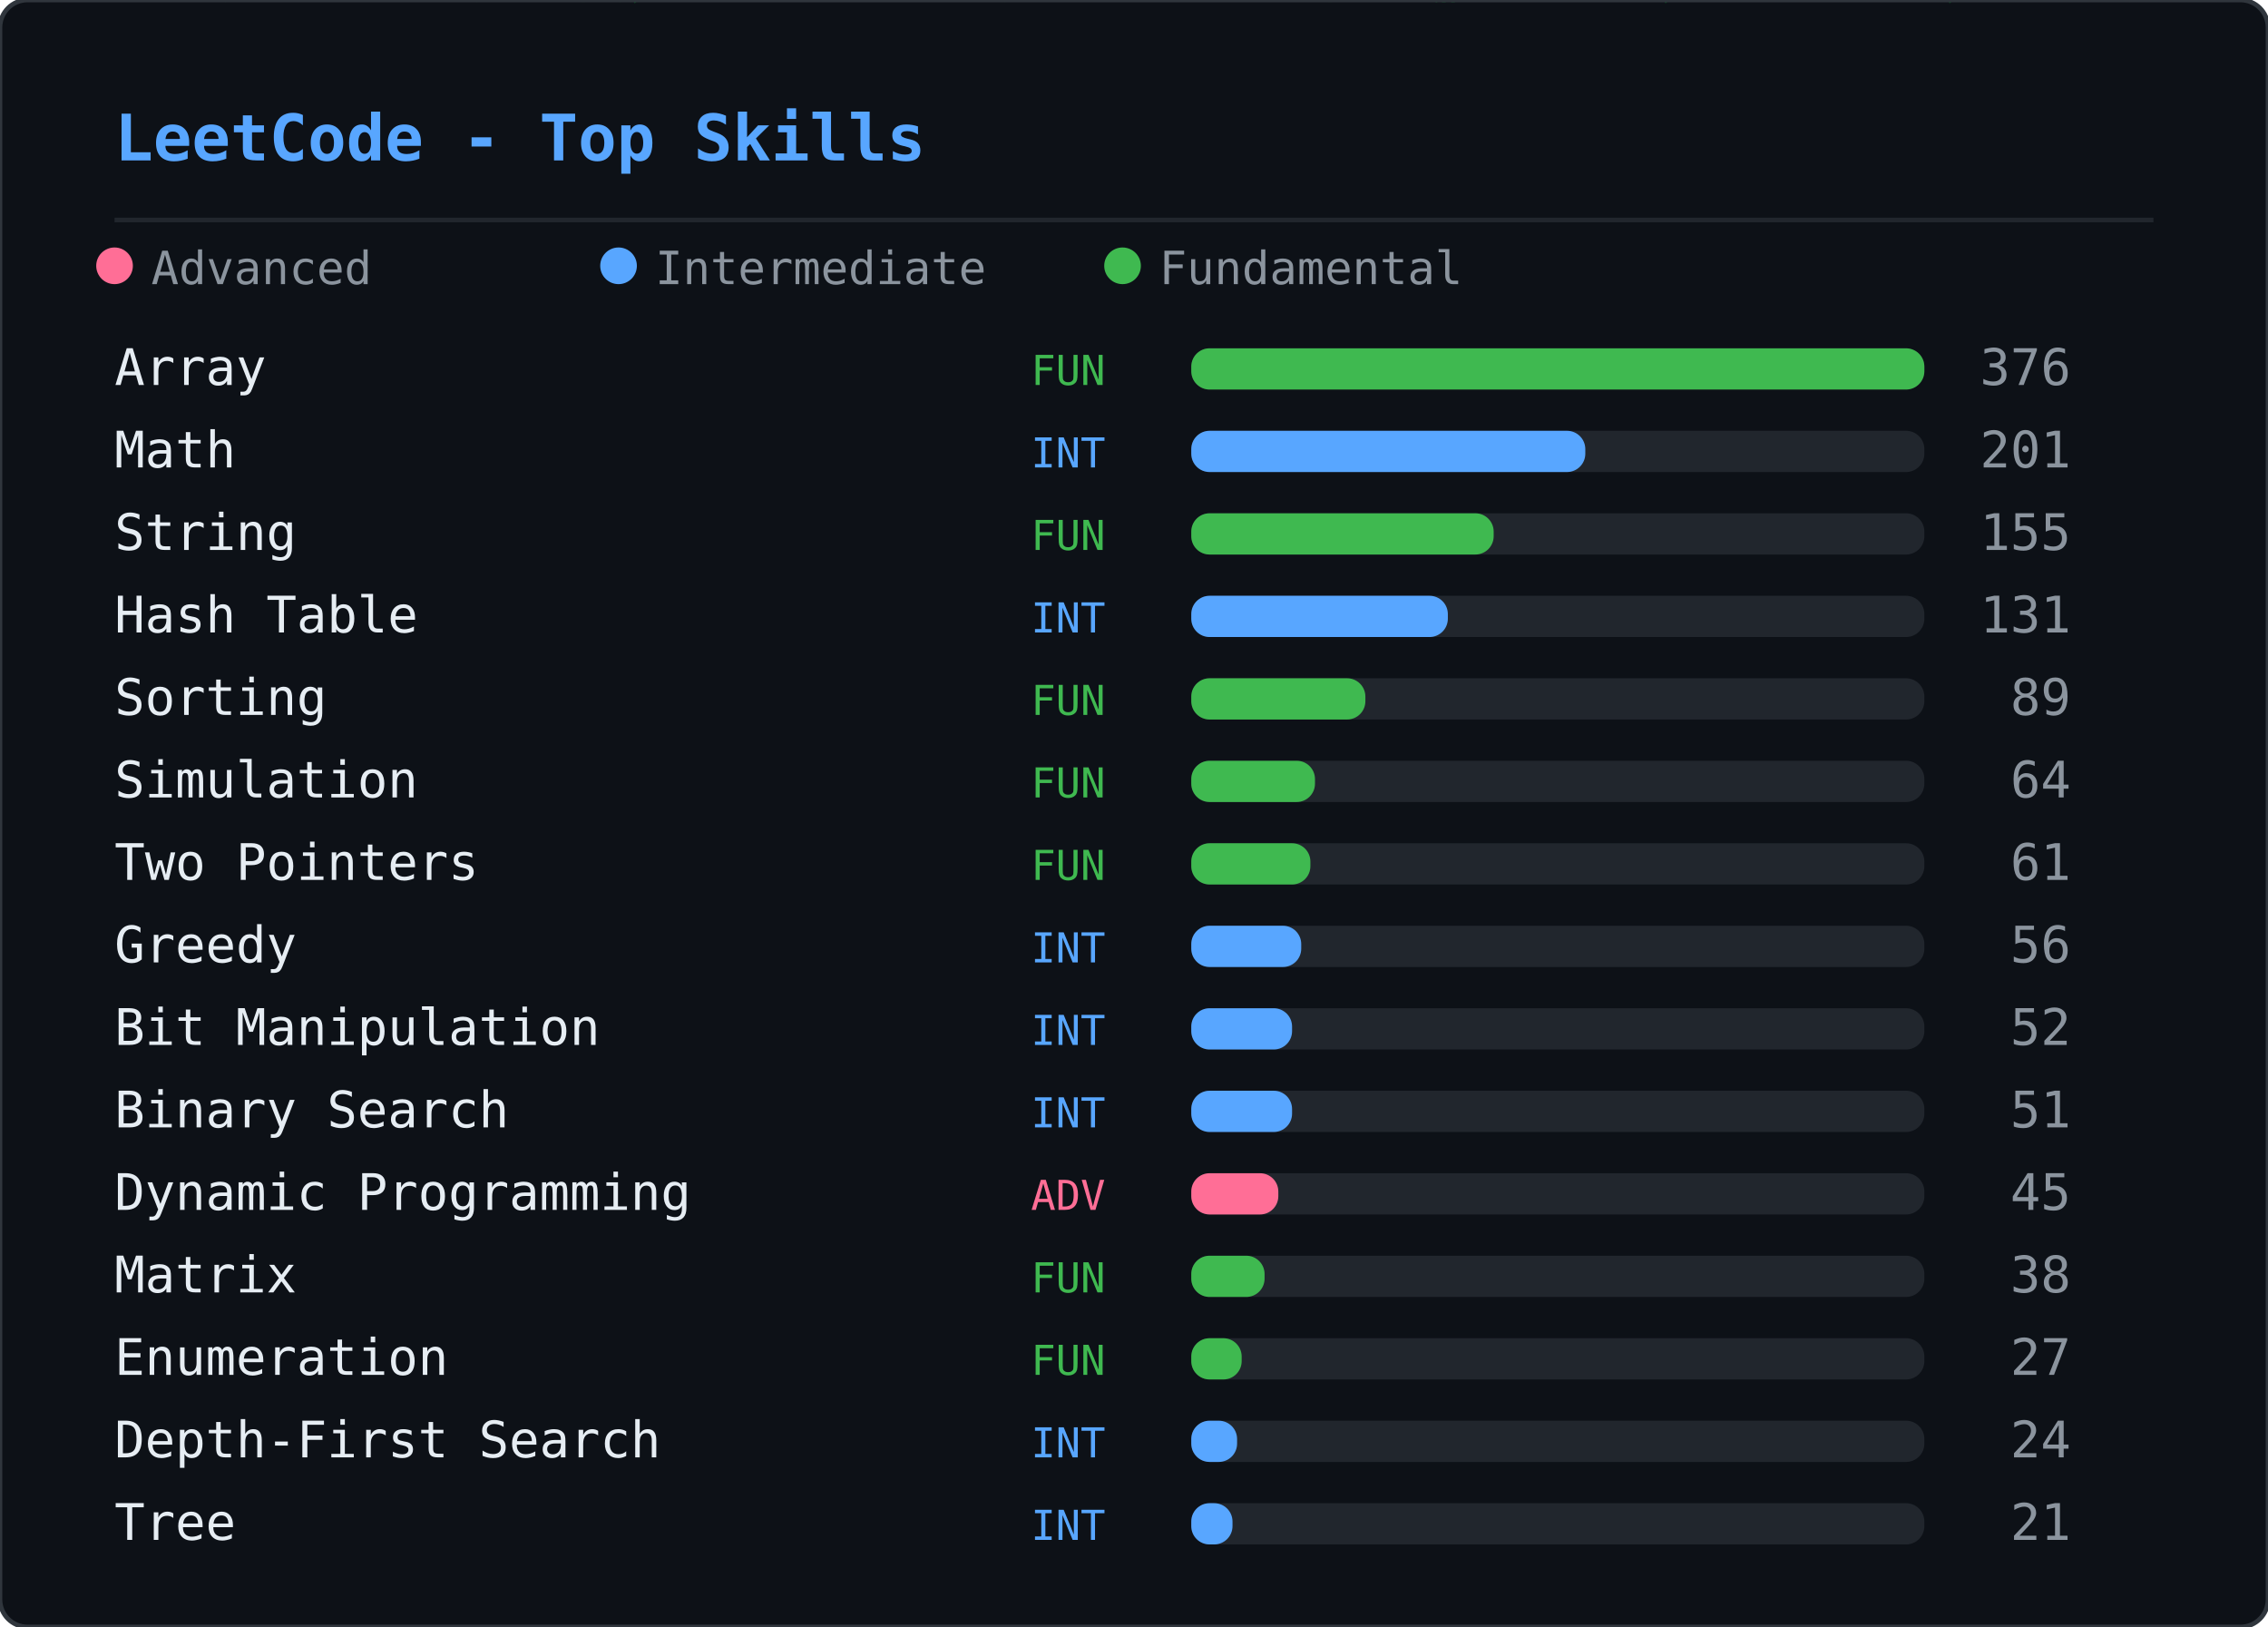
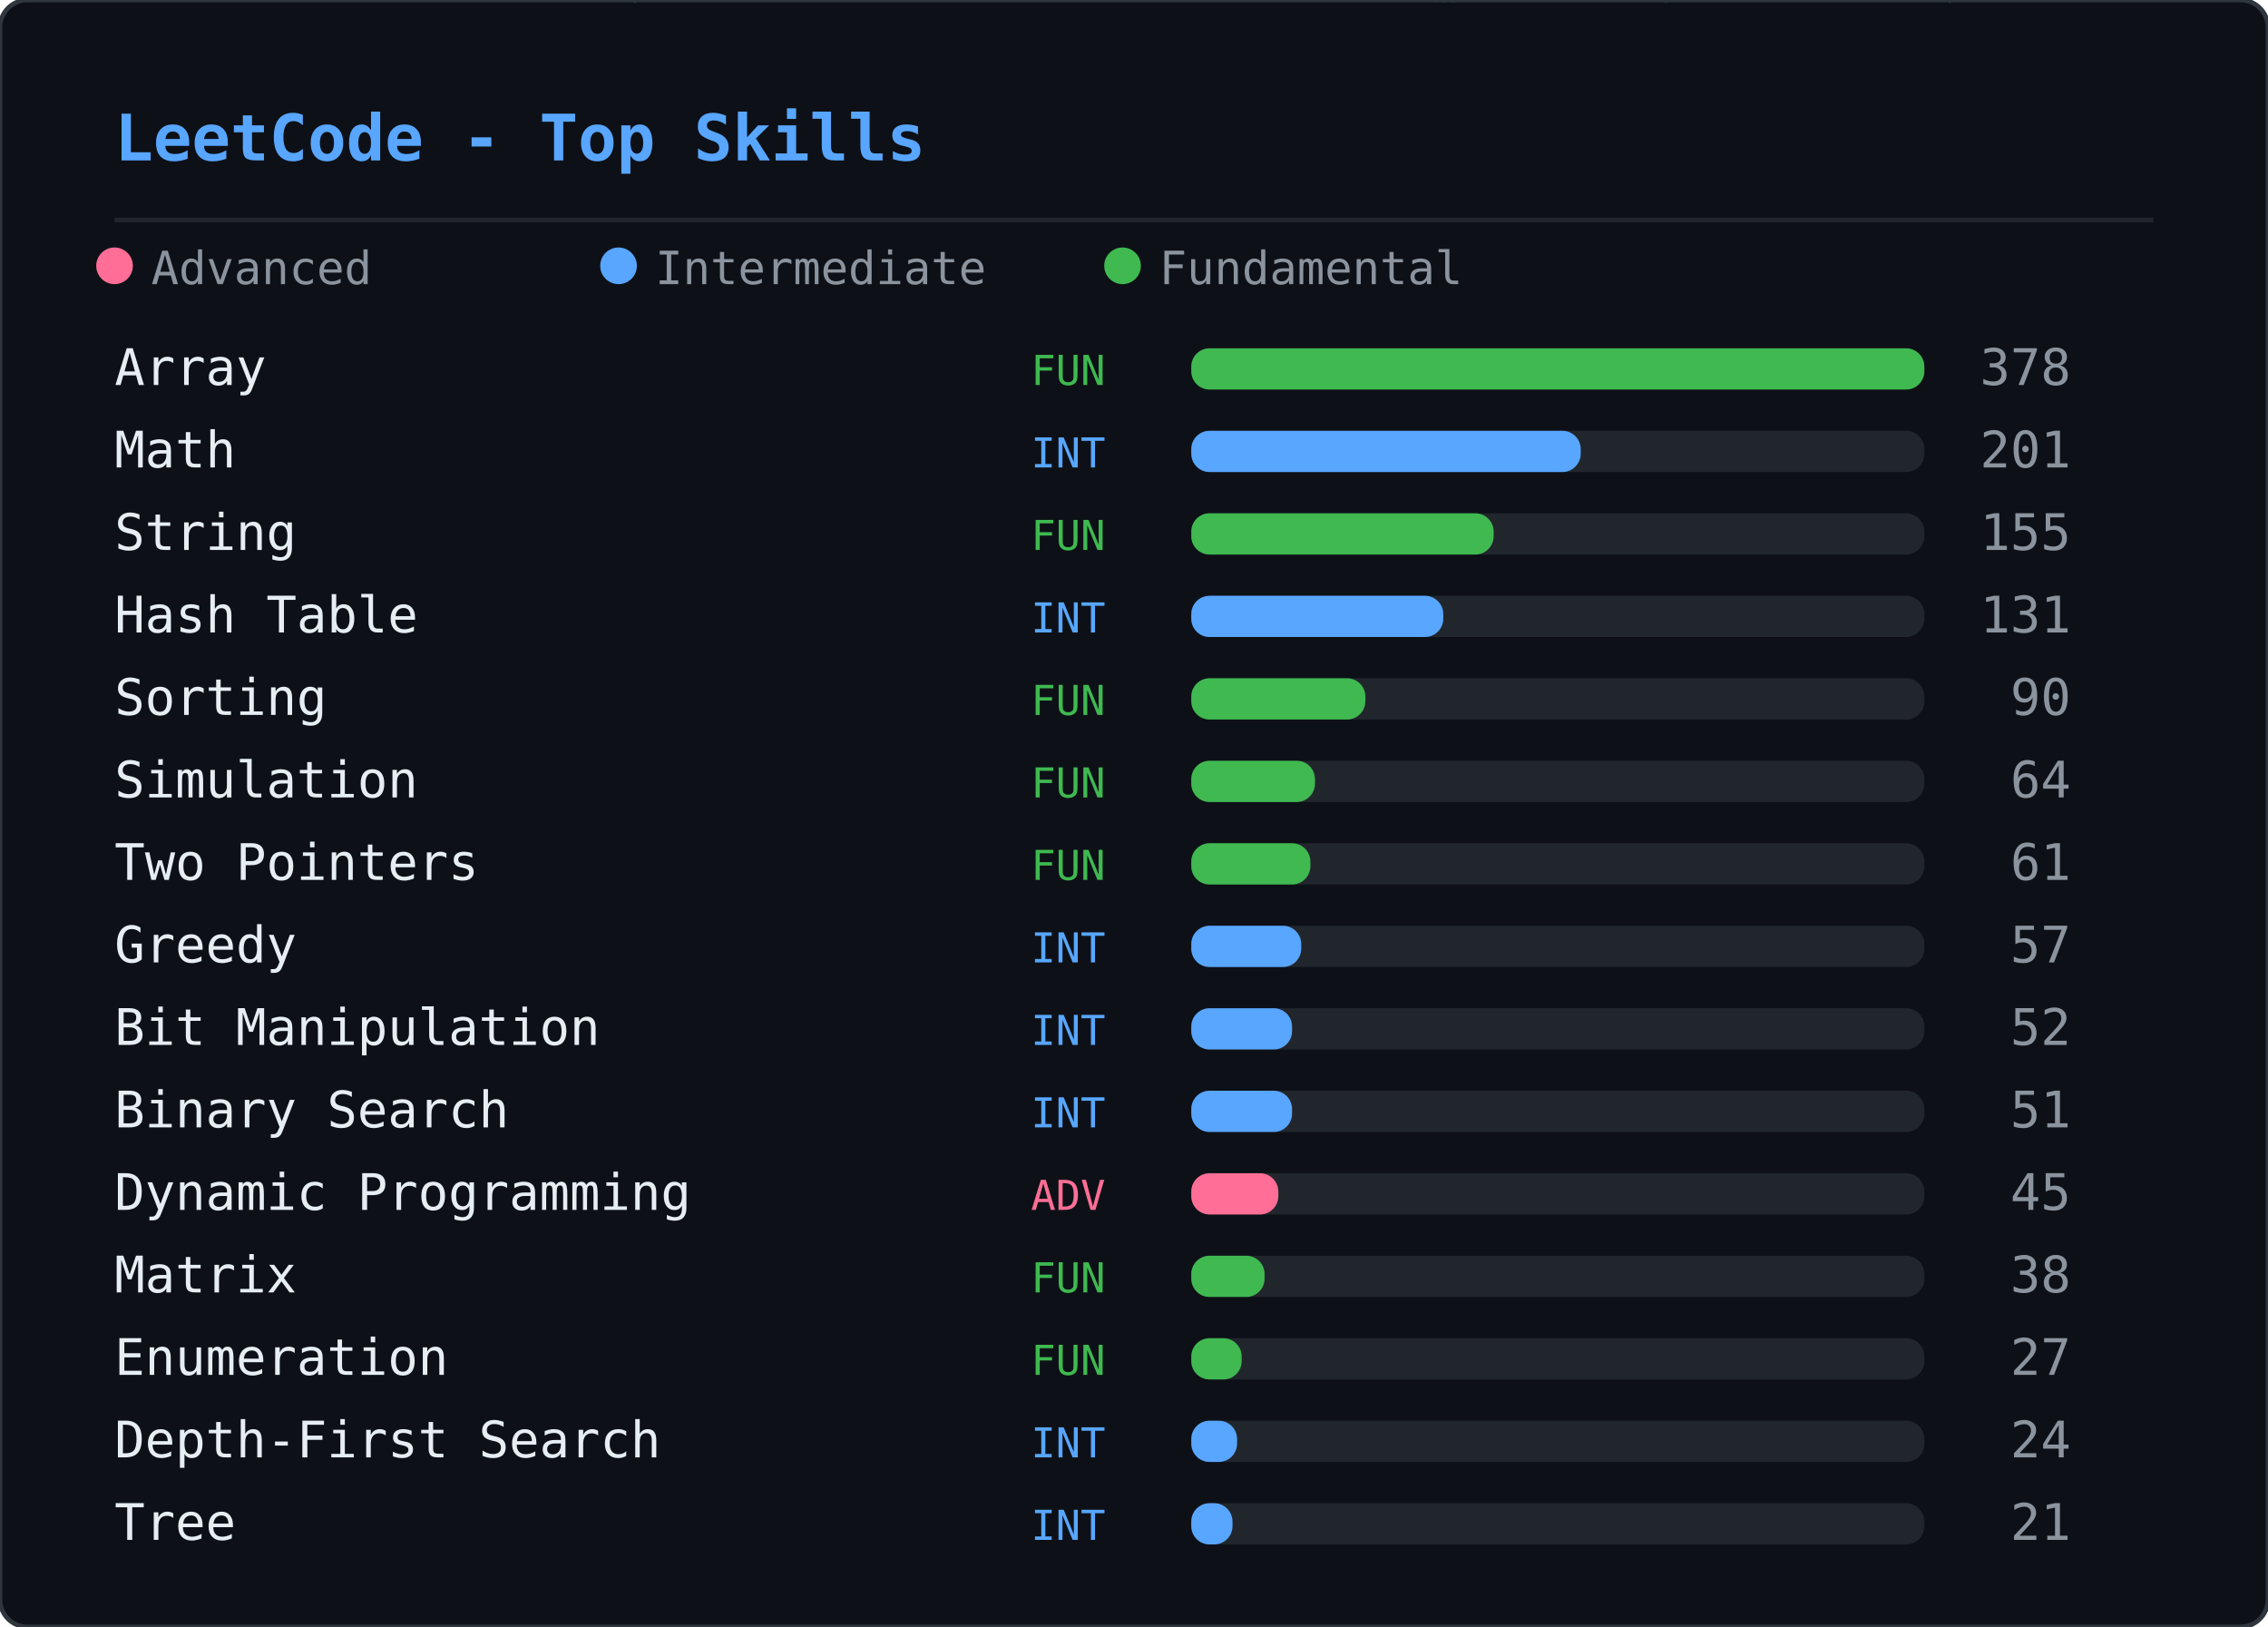
<svg xmlns="http://www.w3.org/2000/svg" width="495" height="355" viewBox="0 0 495 355">
  <defs>
    <clipPath id="lcsk-clip">
      <rect width="495" height="355" rx="6" />
    </clipPath>
  </defs>
  <rect width="495" height="355" rx="6" fill="#0d1117" />
  <g clip-path="url(#lcsk-clip)">
    <g opacity="0.22">
      <style>@keyframes lcsk0{from{transform:translateY(-60px)}to{transform:translateY(369px)}}@keyframes lcsk1{from{transform:translateY(-46px)}to{transform:translateY(369px)}}@keyframes lcsk2{from{transform:translateY(-46px)}to{transform:translateY(369px)}}@keyframes lcsk3{from{transform:translateY(-46px)}to{transform:translateY(369px)}}@keyframes lcsk4{from{transform:translateY(-46px)}to{transform:translateY(369px)}}@keyframes lcsk5{from{transform:translateY(-46px)}to{transform:translateY(369px)}}@keyframes lcsk6{from{transform:translateY(-46px)}to{transform:translateY(369px)}}@keyframes lcsk7{from{transform:translateY(-46px)}to{transform:translateY(369px)}}@keyframes lcsk8{from{transform:translateY(-46px)}to{transform:translateY(369px)}}@keyframes lcsk9{from{transform:translateY(-46px)}to{transform:translateY(369px)}}@keyframes lcsk10{from{transform:translateY(-46px)}to{transform:translateY(369px)}}@keyframes lcsk11{from{transform:translateY(-46px)}to{transform:translateY(369px)}}@keyframes lcsk12{from{transform:translateY(-46px)}to{transform:translateY(369px)}}@keyframes lcsk13{from{transform:translateY(-46px)}to{transform:translateY(369px)}}@keyframes lcsk14{from{transform:translateY(-46px)}to{transform:translateY(369px)}}@keyframes lcsk15{from{transform:translateY(-46px)}to{transform:translateY(369px)}}@keyframes lcsk16{from{transform:translateY(-46px)}to{transform:translateY(369px)}}@keyframes lcsk17{from{transform:translateY(-46px)}to{transform:translateY(369px)}}@keyframes lcsk18{from{transform:translateY(-46px)}to{transform:translateY(369px)}}@keyframes lcsk19{from{transform:translateY(-46px)}to{transform:translateY(369px)}}@keyframes lcsk20{from{transform:translateY(-46px)}to{transform:translateY(369px)}}@keyframes lcsk21{from{transform:translateY(-46px)}to{transform:translateY(369px)}}@keyframes lcsk22{from{transform:translateY(-46px)}to{transform:translateY(369px)}}@keyframes lcsk23{from{transform:translateY(-46px)}to{transform:translateY(369px)}}@keyframes lcsk24{from{transform:translateY(-46px)}to{transform:translateY(369px)}}@keyframes lcsk25{from{transform:translateY(-46px)}to{transform:translateY(369px)}}@keyframes lcsk26{from{transform:translateY(-46px)}to{transform:translateY(369px)}}@keyframes lcsk27{from{transform:translateY(-46px)}to{transform:translateY(369px)}}@keyframes lcsk28{from{transform:translateY(-46px)}to{transform:translateY(369px)}}@keyframes lcsk29{from{transform:translateY(-46px)}to{transform:translateY(369px)}}@keyframes lcsk30{from{transform:translateY(-46px)}to{transform:translateY(369px)}}@keyframes lcsk31{from{transform:translateY(-46px)}to{transform:translateY(369px)}}@keyframes lcsk32{from{transform:translateY(-46px)}to{transform:translateY(369px)}}@keyframes lcsk33{from{transform:translateY(-46px)}to{transform:translateY(369px)}}@keyframes lcsk34{from{transform:translateY(-46px)}to{transform:translateY(369px)}}@keyframes lcsk35{from{transform:translateY(-46px)}to{transform:translateY(369px)}}@keyframes lcsk36{from{transform:translateY(-46px)}to{transform:translateY(369px)}}@keyframes lcsk37{from{transform:translateY(-46px)}to{transform:translateY(369px)}}</style>
      <g style="animation:lcsk0 2.77s linear infinite;animation-delay:-0.65s">
        <text x="362" y="0" font-family="monospace" font-size="12" fill="#00ff41">ﾀ</text>
        <text x="362" y="-14" font-family="monospace" font-size="12" fill="#00ff41" opacity="0.80">ｫ</text>
        <text x="362" y="-28" font-family="monospace" font-size="12" fill="#00ff41" opacity="0.60">ﾐ</text>
        <text x="362" y="-42" font-family="monospace" font-size="12" fill="#00ff41" opacity="0.40">ﾗ</text>
        <text x="362" y="-56" font-family="monospace" font-size="12" fill="#00ff41" opacity="0.20">ﾊ</text>
      </g>
      <g style="animation:lcsk1 3.03s linear infinite;animation-delay:-0.19s">
        <text x="423" y="0" font-family="monospace" font-size="12" fill="#00ff41">8</text>
        <text x="423" y="-14" font-family="monospace" font-size="12" fill="#00ff41" opacity="0.75">ﾂ</text>
        <text x="423" y="-28" font-family="monospace" font-size="12" fill="#00ff41" opacity="0.50">ｩ</text>
        <text x="423" y="-42" font-family="monospace" font-size="12" fill="#00ff41" opacity="0.25">ﾆ</text>
      </g>
      <g style="animation:lcsk2 2.60s linear infinite;animation-delay:-1.40s">
        <text x="217" y="0" font-family="monospace" font-size="12" fill="#00ff41">ﾇ</text>
        <text x="217" y="-14" font-family="monospace" font-size="12" fill="#00ff41" opacity="0.75">ｴ</text>
        <text x="217" y="-28" font-family="monospace" font-size="12" fill="#00ff41" opacity="0.50">ﾜ</text>
        <text x="217" y="-42" font-family="monospace" font-size="12" fill="#00ff41" opacity="0.25">ｲ</text>
      </g>
      <g style="animation:lcsk3 2.14s linear infinite;animation-delay:-0.61s">
        <text x="14" y="0" font-family="monospace" font-size="12" fill="#00ff41">3</text>
        <text x="14" y="-14" font-family="monospace" font-size="12" fill="#00ff41" opacity="0.75">ﾙ</text>
        <text x="14" y="-28" font-family="monospace" font-size="12" fill="#00ff41" opacity="0.50">ｽ</text>
        <text x="14" y="-42" font-family="monospace" font-size="12" fill="#00ff41" opacity="0.25">ｭ</text>
      </g>
      <g style="animation:lcsk4 1.54s linear infinite;animation-delay:-0.37s">
        <text x="47" y="0" font-family="monospace" font-size="12" fill="#00ff41">ｳ</text>
        <text x="47" y="-14" font-family="monospace" font-size="12" fill="#00ff41" opacity="0.75">ｧ</text>
        <text x="47" y="-28" font-family="monospace" font-size="12" fill="#00ff41" opacity="0.50">0</text>
        <text x="47" y="-42" font-family="monospace" font-size="12" fill="#00ff41" opacity="0.25">ﾔ</text>
      </g>
      <g style="animation:lcsk5 2.11s linear infinite;animation-delay:-0.39s">
        <text x="173" y="0" font-family="monospace" font-size="12" fill="#00ff41">ﾐ</text>
        <text x="173" y="-14" font-family="monospace" font-size="12" fill="#00ff41" opacity="0.75">ｸ</text>
        <text x="173" y="-28" font-family="monospace" font-size="12" fill="#00ff41" opacity="0.50">9</text>
        <text x="173" y="-42" font-family="monospace" font-size="12" fill="#00ff41" opacity="0.25">ｺ</text>
      </g>
      <g style="animation:lcsk6 2.92s linear infinite;animation-delay:-1.77s">
        <text x="287" y="0" font-family="monospace" font-size="12" fill="#00ff41">ｲ</text>
        <text x="287" y="-14" font-family="monospace" font-size="12" fill="#00ff41" opacity="0.75">ﾓ</text>
        <text x="287" y="-28" font-family="monospace" font-size="12" fill="#00ff41" opacity="0.50">ﾘ</text>
        <text x="287" y="-42" font-family="monospace" font-size="12" fill="#00ff41" opacity="0.25">ｴ</text>
      </g>
      <g style="animation:lcsk7 2.03s linear infinite;animation-delay:-0.61s">
        <text x="385" y="0" font-family="monospace" font-size="12" fill="#00ff41">ﾇ</text>
        <text x="385" y="-14" font-family="monospace" font-size="12" fill="#00ff41" opacity="0.75">ﾜ</text>
        <text x="385" y="-28" font-family="monospace" font-size="12" fill="#00ff41" opacity="0.50">ｺ</text>
        <text x="385" y="-42" font-family="monospace" font-size="12" fill="#00ff41" opacity="0.25">ﾙ</text>
      </g>
      <g style="animation:lcsk8 2.02s linear infinite;animation-delay:-1.54s">
        <text x="125" y="0" font-family="monospace" font-size="12" fill="#00ff41">ｺ</text>
        <text x="125" y="-14" font-family="monospace" font-size="12" fill="#00ff41" opacity="0.75">ｴ</text>
        <text x="125" y="-28" font-family="monospace" font-size="12" fill="#00ff41" opacity="0.50">ｨ</text>
        <text x="125" y="-42" font-family="monospace" font-size="12" fill="#00ff41" opacity="0.25">ｧ</text>
      </g>
      <g style="animation:lcsk9 2.15s linear infinite;animation-delay:-1.54s">
        <text x="463" y="0" font-family="monospace" font-size="12" fill="#00ff41">ﾅ</text>
        <text x="463" y="-14" font-family="monospace" font-size="12" fill="#00ff41" opacity="0.75">ﾂ</text>
        <text x="463" y="-28" font-family="monospace" font-size="12" fill="#00ff41" opacity="0.50">ﾗ</text>
        <text x="463" y="-42" font-family="monospace" font-size="12" fill="#00ff41" opacity="0.25">ｭ</text>
      </g>
      <g style="animation:lcsk10 2.43s linear infinite;animation-delay:-1.73s">
        <text x="269" y="0" font-family="monospace" font-size="12" fill="#00ff41">ﾖ</text>
        <text x="269" y="-14" font-family="monospace" font-size="12" fill="#00ff41" opacity="0.75">ｾ</text>
        <text x="269" y="-28" font-family="monospace" font-size="12" fill="#00ff41" opacity="0.50">ﾔ</text>
        <text x="269" y="-42" font-family="monospace" font-size="12" fill="#00ff41" opacity="0.25">ｹ</text>
      </g>
      <g style="animation:lcsk11 1.86s linear infinite;animation-delay:-0.47s">
        <text x="358" y="0" font-family="monospace" font-size="12" fill="#00ff41">ﾒ</text>
        <text x="358" y="-14" font-family="monospace" font-size="12" fill="#00ff41" opacity="0.75">ﾔ</text>
        <text x="358" y="-28" font-family="monospace" font-size="12" fill="#00ff41" opacity="0.50">ﾈ</text>
        <text x="358" y="-42" font-family="monospace" font-size="12" fill="#00ff41" opacity="0.25">ﾘ</text>
      </g>
      <g style="animation:lcsk12 2.24s linear infinite;animation-delay:-0.87s">
        <text x="407" y="0" font-family="monospace" font-size="12" fill="#00ff41">ﾆ</text>
        <text x="407" y="-14" font-family="monospace" font-size="12" fill="#00ff41" opacity="0.75">ﾇ</text>
        <text x="407" y="-28" font-family="monospace" font-size="12" fill="#00ff41" opacity="0.50">ﾃ</text>
        <text x="407" y="-42" font-family="monospace" font-size="12" fill="#00ff41" opacity="0.25">ｻ</text>
      </g>
      <g style="animation:lcsk13 2.06s linear infinite;animation-delay:-1.41s">
        <text x="255" y="0" font-family="monospace" font-size="12" fill="#00ff41">8</text>
        <text x="255" y="-14" font-family="monospace" font-size="12" fill="#00ff41" opacity="0.75">ﾁ</text>
        <text x="255" y="-28" font-family="monospace" font-size="12" fill="#00ff41" opacity="0.50">ﾃ</text>
        <text x="255" y="-42" font-family="monospace" font-size="12" fill="#00ff41" opacity="0.25">ｷ</text>
      </g>
      <g style="animation:lcsk14 3.19s linear infinite;animation-delay:-1.36s">
        <text x="145" y="0" font-family="monospace" font-size="12" fill="#00ff41">ﾁ</text>
        <text x="145" y="-14" font-family="monospace" font-size="12" fill="#00ff41" opacity="0.75">ﾚ</text>
        <text x="145" y="-28" font-family="monospace" font-size="12" fill="#00ff41" opacity="0.50">ﾙ</text>
        <text x="145" y="-42" font-family="monospace" font-size="12" fill="#00ff41" opacity="0.25">ｦ</text>
      </g>
      <g style="animation:lcsk15 1.85s linear infinite;animation-delay:-1.22s">
        <text x="85" y="0" font-family="monospace" font-size="12" fill="#00ff41">ｴ</text>
        <text x="85" y="-14" font-family="monospace" font-size="12" fill="#00ff41" opacity="0.75">ｽ</text>
        <text x="85" y="-28" font-family="monospace" font-size="12" fill="#00ff41" opacity="0.50">3</text>
        <text x="85" y="-42" font-family="monospace" font-size="12" fill="#00ff41" opacity="0.25">ﾒ</text>
      </g>
      <g style="animation:lcsk16 2.55s linear infinite;animation-delay:-1.41s">
        <text x="136" y="0" font-family="monospace" font-size="12" fill="#00ff41">ﾅ</text>
        <text x="136" y="-14" font-family="monospace" font-size="12" fill="#00ff41" opacity="0.75">ｧ</text>
        <text x="136" y="-28" font-family="monospace" font-size="12" fill="#00ff41" opacity="0.50">ﾜ</text>
        <text x="136" y="-42" font-family="monospace" font-size="12" fill="#00ff41" opacity="0.25">ﾋ</text>
      </g>
      <g style="animation:lcsk17 2.36s linear infinite;animation-delay:-0.37s">
        <text x="100" y="0" font-family="monospace" font-size="12" fill="#00ff41">5</text>
        <text x="100" y="-14" font-family="monospace" font-size="12" fill="#00ff41" opacity="0.75">ﾌ</text>
        <text x="100" y="-28" font-family="monospace" font-size="12" fill="#00ff41" opacity="0.50">ﾄ</text>
        <text x="100" y="-42" font-family="monospace" font-size="12" fill="#00ff41" opacity="0.25">1</text>
      </g>
      <g style="animation:lcsk18 1.92s linear infinite;animation-delay:-0.21s">
        <text x="276" y="0" font-family="monospace" font-size="12" fill="#00ff41">ﾇ</text>
        <text x="276" y="-14" font-family="monospace" font-size="12" fill="#00ff41" opacity="0.75">ﾅ</text>
        <text x="276" y="-28" font-family="monospace" font-size="12" fill="#00ff41" opacity="0.50">ﾉ</text>
        <text x="276" y="-42" font-family="monospace" font-size="12" fill="#00ff41" opacity="0.25">ﾃ</text>
      </g>
      <g style="animation:lcsk19 2.31s linear infinite;animation-delay:-0.79s">
        <text x="167" y="0" font-family="monospace" font-size="12" fill="#00ff41">6</text>
        <text x="167" y="-14" font-family="monospace" font-size="12" fill="#00ff41" opacity="0.75">ﾆ</text>
        <text x="167" y="-28" font-family="monospace" font-size="12" fill="#00ff41" opacity="0.50">3</text>
        <text x="167" y="-42" font-family="monospace" font-size="12" fill="#00ff41" opacity="0.25">ﾚ</text>
      </g>
      <g style="animation:lcsk20 2.45s linear infinite;animation-delay:-1.95s">
        <text x="21" y="0" font-family="monospace" font-size="12" fill="#00ff41">ﾕ</text>
        <text x="21" y="-14" font-family="monospace" font-size="12" fill="#00ff41" opacity="0.75">ｨ</text>
        <text x="21" y="-28" font-family="monospace" font-size="12" fill="#00ff41" opacity="0.50">ｹ</text>
        <text x="21" y="-42" font-family="monospace" font-size="12" fill="#00ff41" opacity="0.25">ﾀ</text>
      </g>
      <g style="animation:lcsk21 1.91s linear infinite;animation-delay:-1.75s">
        <text x="102" y="0" font-family="monospace" font-size="12" fill="#00ff41">ｹ</text>
        <text x="102" y="-14" font-family="monospace" font-size="12" fill="#00ff41" opacity="0.75">ﾂ</text>
        <text x="102" y="-28" font-family="monospace" font-size="12" fill="#00ff41" opacity="0.50">ﾘ</text>
        <text x="102" y="-42" font-family="monospace" font-size="12" fill="#00ff41" opacity="0.25">ﾒ</text>
      </g>
      <g style="animation:lcsk22 2.05s linear infinite;animation-delay:-1.56s">
        <text x="155" y="0" font-family="monospace" font-size="12" fill="#00ff41">ﾄ</text>
        <text x="155" y="-14" font-family="monospace" font-size="12" fill="#00ff41" opacity="0.75">ﾅ</text>
        <text x="155" y="-28" font-family="monospace" font-size="12" fill="#00ff41" opacity="0.50">ﾕ</text>
        <text x="155" y="-42" font-family="monospace" font-size="12" fill="#00ff41" opacity="0.25">ﾙ</text>
      </g>
      <g style="animation:lcsk23 2.61s linear infinite;animation-delay:-0.75s">
        <text x="217" y="0" font-family="monospace" font-size="12" fill="#00ff41">ｳ</text>
        <text x="217" y="-14" font-family="monospace" font-size="12" fill="#00ff41" opacity="0.75">ﾋ</text>
        <text x="217" y="-28" font-family="monospace" font-size="12" fill="#00ff41" opacity="0.50">ｳ</text>
        <text x="217" y="-42" font-family="monospace" font-size="12" fill="#00ff41" opacity="0.25">3</text>
      </g>
      <g style="animation:lcsk24 2.91s linear infinite;animation-delay:-0.50s">
        <text x="64" y="0" font-family="monospace" font-size="12" fill="#00ff41">ﾎ</text>
        <text x="64" y="-14" font-family="monospace" font-size="12" fill="#00ff41" opacity="0.75">ﾋ</text>
        <text x="64" y="-28" font-family="monospace" font-size="12" fill="#00ff41" opacity="0.50">ｺ</text>
        <text x="64" y="-42" font-family="monospace" font-size="12" fill="#00ff41" opacity="0.25">ﾓ</text>
      </g>
      <g style="animation:lcsk25 3.02s linear infinite;animation-delay:-1.02s">
        <text x="137" y="0" font-family="monospace" font-size="12" fill="#00ff41">ﾀ</text>
        <text x="137" y="-14" font-family="monospace" font-size="12" fill="#00ff41" opacity="0.75">0</text>
        <text x="137" y="-28" font-family="monospace" font-size="12" fill="#00ff41" opacity="0.50">ｽ</text>
        <text x="137" y="-42" font-family="monospace" font-size="12" fill="#00ff41" opacity="0.25">ﾉ</text>
      </g>
      <g style="animation:lcsk26 2.00s linear infinite;animation-delay:-0.12s">
        <text x="424" y="0" font-family="monospace" font-size="12" fill="#00ff41">ﾀ</text>
        <text x="424" y="-14" font-family="monospace" font-size="12" fill="#00ff41" opacity="0.75">ｫ</text>
        <text x="424" y="-28" font-family="monospace" font-size="12" fill="#00ff41" opacity="0.50">ﾐ</text>
        <text x="424" y="-42" font-family="monospace" font-size="12" fill="#00ff41" opacity="0.25">5</text>
      </g>
      <g style="animation:lcsk27 2.38s linear infinite;animation-delay:-0.78s">
        <text x="314" y="0" font-family="monospace" font-size="12" fill="#00ff41">ﾈ</text>
        <text x="314" y="-14" font-family="monospace" font-size="12" fill="#00ff41" opacity="0.75">ﾘ</text>
        <text x="314" y="-28" font-family="monospace" font-size="12" fill="#00ff41" opacity="0.50">ﾉ</text>
        <text x="314" y="-42" font-family="monospace" font-size="12" fill="#00ff41" opacity="0.25">ﾄ</text>
      </g>
      <g style="animation:lcsk28 2.08s linear infinite;animation-delay:-0.29s">
        <text x="235" y="0" font-family="monospace" font-size="12" fill="#00ff41">ｿ</text>
        <text x="235" y="-14" font-family="monospace" font-size="12" fill="#00ff41" opacity="0.75">ｭ</text>
        <text x="235" y="-28" font-family="monospace" font-size="12" fill="#00ff41" opacity="0.50">ﾖ</text>
        <text x="235" y="-42" font-family="monospace" font-size="12" fill="#00ff41" opacity="0.25">ﾊ</text>
      </g>
      <g style="animation:lcsk29 3.10s linear infinite;animation-delay:-1.80s">
        <text x="311" y="0" font-family="monospace" font-size="12" fill="#00ff41">ｩ</text>
        <text x="311" y="-14" font-family="monospace" font-size="12" fill="#00ff41" opacity="0.75">ﾔ</text>
        <text x="311" y="-28" font-family="monospace" font-size="12" fill="#00ff41" opacity="0.50">ﾇ</text>
        <text x="311" y="-42" font-family="monospace" font-size="12" fill="#00ff41" opacity="0.25">ﾖ</text>
      </g>
      <g style="animation:lcsk30 3.12s linear infinite;animation-delay:-2.49s">
        <text x="230" y="0" font-family="monospace" font-size="12" fill="#00ff41">ﾑ</text>
        <text x="230" y="-14" font-family="monospace" font-size="12" fill="#00ff41" opacity="0.75">0</text>
        <text x="230" y="-28" font-family="monospace" font-size="12" fill="#00ff41" opacity="0.50">ﾌ</text>
        <text x="230" y="-42" font-family="monospace" font-size="12" fill="#00ff41" opacity="0.25">9</text>
      </g>
      <g style="animation:lcsk31 1.70s linear infinite;animation-delay:-0.25s">
        <text x="312" y="0" font-family="monospace" font-size="12" fill="#00ff41">ﾈ</text>
        <text x="312" y="-14" font-family="monospace" font-size="12" fill="#00ff41" opacity="0.75">ｺ</text>
        <text x="312" y="-28" font-family="monospace" font-size="12" fill="#00ff41" opacity="0.50">ｴ</text>
        <text x="312" y="-42" font-family="monospace" font-size="12" fill="#00ff41" opacity="0.25">0</text>
      </g>
      <g style="animation:lcsk32 2.69s linear infinite;animation-delay:-1.61s">
        <text x="124" y="0" font-family="monospace" font-size="12" fill="#00ff41">ｲ</text>
        <text x="124" y="-14" font-family="monospace" font-size="12" fill="#00ff41" opacity="0.75">ｦ</text>
        <text x="124" y="-28" font-family="monospace" font-size="12" fill="#00ff41" opacity="0.50">0</text>
        <text x="124" y="-42" font-family="monospace" font-size="12" fill="#00ff41" opacity="0.25">0</text>
      </g>
      <g style="animation:lcsk33 1.89s linear infinite;animation-delay:-1.08s">
        <text x="121" y="0" font-family="monospace" font-size="12" fill="#00ff41">ﾍ</text>
        <text x="121" y="-14" font-family="monospace" font-size="12" fill="#00ff41" opacity="0.75">ｽ</text>
        <text x="121" y="-28" font-family="monospace" font-size="12" fill="#00ff41" opacity="0.50">ｿ</text>
        <text x="121" y="-42" font-family="monospace" font-size="12" fill="#00ff41" opacity="0.25">2</text>
      </g>
      <g style="animation:lcsk34 1.57s linear infinite;animation-delay:-0.44s">
        <text x="167" y="0" font-family="monospace" font-size="12" fill="#00ff41">ﾙ</text>
        <text x="167" y="-14" font-family="monospace" font-size="12" fill="#00ff41" opacity="0.75">1</text>
        <text x="167" y="-28" font-family="monospace" font-size="12" fill="#00ff41" opacity="0.50">ｫ</text>
        <text x="167" y="-42" font-family="monospace" font-size="12" fill="#00ff41" opacity="0.25">1</text>
      </g>
      <g style="animation:lcsk35 1.79s linear infinite;animation-delay:-1.22s">
        <text x="53" y="0" font-family="monospace" font-size="12" fill="#00ff41">ﾍ</text>
        <text x="53" y="-14" font-family="monospace" font-size="12" fill="#00ff41" opacity="0.75">5</text>
        <text x="53" y="-28" font-family="monospace" font-size="12" fill="#00ff41" opacity="0.50">ﾖ</text>
        <text x="53" y="-42" font-family="monospace" font-size="12" fill="#00ff41" opacity="0.25">ｱ</text>
      </g>
      <g style="animation:lcsk36 2.71s linear infinite;animation-delay:-2.59s">
        <text x="215" y="0" font-family="monospace" font-size="12" fill="#00ff41">ﾏ</text>
        <text x="215" y="-14" font-family="monospace" font-size="12" fill="#00ff41" opacity="0.75">ｳ</text>
        <text x="215" y="-28" font-family="monospace" font-size="12" fill="#00ff41" opacity="0.50">ｱ</text>
        <text x="215" y="-42" font-family="monospace" font-size="12" fill="#00ff41" opacity="0.25">ｳ</text>
      </g>
      <g style="animation:lcsk37 2.02s linear infinite;animation-delay:-1.10s">
        <text x="133" y="0" font-family="monospace" font-size="12" fill="#00ff41">ｳ</text>
        <text x="133" y="-14" font-family="monospace" font-size="12" fill="#00ff41" opacity="0.75">ｪ</text>
        <text x="133" y="-28" font-family="monospace" font-size="12" fill="#00ff41" opacity="0.50">ﾎ</text>
        <text x="133" y="-42" font-family="monospace" font-size="12" fill="#00ff41" opacity="0.25">ﾈ</text>
      </g>
    </g>
  </g>
  <rect width="495" height="355" rx="6" fill="none" stroke="#30363d" stroke-width="1" />
  <text x="25" y="35" font-family="monospace" font-size="14" font-weight="600" fill="#58a6ff">LeetCode - Top Skills</text>
  <line x1="25" y1="48" x2="470" y2="48" stroke="#21262d" stroke-width="1" />
  <circle cx="25" cy="58" r="4" fill="#ff6e96" />
  <text x="33" y="62" font-family="monospace" font-size="10" fill="#8b949e">Advanced</text>
  <circle cx="135" cy="58" r="4" fill="#58a6ff" />
  <text x="143" y="62" font-family="monospace" font-size="10" fill="#8b949e">Intermediate</text>
  <circle cx="245" cy="58" r="4" fill="#3fb950" />
  <text x="253" y="62" font-family="monospace" font-size="10" fill="#8b949e">Fundamental</text>
  <text x="25" y="84" font-family="monospace" font-size="11" fill="#e6edf3">Array</text>
  <text x="225" y="84" font-family="monospace" font-size="9" fill="#3fb950">FUN</text>
  <rect x="260" y="76" width="160" height="9" rx="4" fill="#21262d" />
  <rect x="260" y="76" width="160" height="9" rx="4" fill="#3fb950" />
-   <text x="452" y="84" text-anchor="end" font-family="monospace" font-size="11" fill="#8b949e">376</text>
+   <text x="452" y="84" text-anchor="end" font-family="monospace" font-size="11" fill="#8b949e">378</text>
  <text x="25" y="102" font-family="monospace" font-size="11" fill="#e6edf3">Math</text>
  <text x="225" y="102" font-family="monospace" font-size="9" fill="#58a6ff">INT</text>
  <rect x="260" y="94" width="160" height="9" rx="4" fill="#21262d" />
-   <rect x="260" y="94" width="86" height="9" rx="4" fill="#58a6ff" />
+   <rect x="260" y="94" width="85" height="9" rx="4" fill="#58a6ff" />
  <text x="452" y="102" text-anchor="end" font-family="monospace" font-size="11" fill="#8b949e">201</text>
  <text x="25" y="120" font-family="monospace" font-size="11" fill="#e6edf3">String</text>
  <text x="225" y="120" font-family="monospace" font-size="9" fill="#3fb950">FUN</text>
  <rect x="260" y="112" width="160" height="9" rx="4" fill="#21262d" />
  <rect x="260" y="112" width="66" height="9" rx="4" fill="#3fb950" />
  <text x="452" y="120" text-anchor="end" font-family="monospace" font-size="11" fill="#8b949e">155</text>
  <text x="25" y="138" font-family="monospace" font-size="11" fill="#e6edf3">Hash Table</text>
  <text x="225" y="138" font-family="monospace" font-size="9" fill="#58a6ff">INT</text>
  <rect x="260" y="130" width="160" height="9" rx="4" fill="#21262d" />
-   <rect x="260" y="130" width="56" height="9" rx="4" fill="#58a6ff" />
+   <rect x="260" y="130" width="55" height="9" rx="4" fill="#58a6ff" />
  <text x="452" y="138" text-anchor="end" font-family="monospace" font-size="11" fill="#8b949e">131</text>
  <text x="25" y="156" font-family="monospace" font-size="11" fill="#e6edf3">Sorting</text>
  <text x="225" y="156" font-family="monospace" font-size="9" fill="#3fb950">FUN</text>
  <rect x="260" y="148" width="160" height="9" rx="4" fill="#21262d" />
  <rect x="260" y="148" width="38" height="9" rx="4" fill="#3fb950" />
-   <text x="452" y="156" text-anchor="end" font-family="monospace" font-size="11" fill="#8b949e">89</text>
+   <text x="452" y="156" text-anchor="end" font-family="monospace" font-size="11" fill="#8b949e">90</text>
  <text x="25" y="174" font-family="monospace" font-size="11" fill="#e6edf3">Simulation</text>
  <text x="225" y="174" font-family="monospace" font-size="9" fill="#3fb950">FUN</text>
  <rect x="260" y="166" width="160" height="9" rx="4" fill="#21262d" />
  <rect x="260" y="166" width="27" height="9" rx="4" fill="#3fb950" />
  <text x="452" y="174" text-anchor="end" font-family="monospace" font-size="11" fill="#8b949e">64</text>
  <text x="25" y="192" font-family="monospace" font-size="11" fill="#e6edf3">Two Pointers</text>
  <text x="225" y="192" font-family="monospace" font-size="9" fill="#3fb950">FUN</text>
  <rect x="260" y="184" width="160" height="9" rx="4" fill="#21262d" />
  <rect x="260" y="184" width="26" height="9" rx="4" fill="#3fb950" />
  <text x="452" y="192" text-anchor="end" font-family="monospace" font-size="11" fill="#8b949e">61</text>
  <text x="25" y="210" font-family="monospace" font-size="11" fill="#e6edf3">Greedy</text>
  <text x="225" y="210" font-family="monospace" font-size="9" fill="#58a6ff">INT</text>
  <rect x="260" y="202" width="160" height="9" rx="4" fill="#21262d" />
  <rect x="260" y="202" width="24" height="9" rx="4" fill="#58a6ff" />
-   <text x="452" y="210" text-anchor="end" font-family="monospace" font-size="11" fill="#8b949e">56</text>
+   <text x="452" y="210" text-anchor="end" font-family="monospace" font-size="11" fill="#8b949e">57</text>
  <text x="25" y="228" font-family="monospace" font-size="11" fill="#e6edf3">Bit Manipulation</text>
  <text x="225" y="228" font-family="monospace" font-size="9" fill="#58a6ff">INT</text>
  <rect x="260" y="220" width="160" height="9" rx="4" fill="#21262d" />
  <rect x="260" y="220" width="22" height="9" rx="4" fill="#58a6ff" />
  <text x="452" y="228" text-anchor="end" font-family="monospace" font-size="11" fill="#8b949e">52</text>
  <text x="25" y="246" font-family="monospace" font-size="11" fill="#e6edf3">Binary Search</text>
  <text x="225" y="246" font-family="monospace" font-size="9" fill="#58a6ff">INT</text>
  <rect x="260" y="238" width="160" height="9" rx="4" fill="#21262d" />
  <rect x="260" y="238" width="22" height="9" rx="4" fill="#58a6ff" />
  <text x="452" y="246" text-anchor="end" font-family="monospace" font-size="11" fill="#8b949e">51</text>
  <text x="25" y="264" font-family="monospace" font-size="11" fill="#e6edf3">Dynamic Programming</text>
  <text x="225" y="264" font-family="monospace" font-size="9" fill="#ff6e96">ADV</text>
  <rect x="260" y="256" width="160" height="9" rx="4" fill="#21262d" />
  <rect x="260" y="256" width="19" height="9" rx="4" fill="#ff6e96" />
  <text x="452" y="264" text-anchor="end" font-family="monospace" font-size="11" fill="#8b949e">45</text>
  <text x="25" y="282" font-family="monospace" font-size="11" fill="#e6edf3">Matrix</text>
  <text x="225" y="282" font-family="monospace" font-size="9" fill="#3fb950">FUN</text>
  <rect x="260" y="274" width="160" height="9" rx="4" fill="#21262d" />
  <rect x="260" y="274" width="16" height="9" rx="4" fill="#3fb950" />
  <text x="452" y="282" text-anchor="end" font-family="monospace" font-size="11" fill="#8b949e">38</text>
  <text x="25" y="300" font-family="monospace" font-size="11" fill="#e6edf3">Enumeration</text>
  <text x="225" y="300" font-family="monospace" font-size="9" fill="#3fb950">FUN</text>
  <rect x="260" y="292" width="160" height="9" rx="4" fill="#21262d" />
  <rect x="260" y="292" width="11" height="9" rx="4" fill="#3fb950" />
  <text x="452" y="300" text-anchor="end" font-family="monospace" font-size="11" fill="#8b949e">27</text>
  <text x="25" y="318" font-family="monospace" font-size="11" fill="#e6edf3">Depth-First Search</text>
  <text x="225" y="318" font-family="monospace" font-size="9" fill="#58a6ff">INT</text>
  <rect x="260" y="310" width="160" height="9" rx="4" fill="#21262d" />
  <rect x="260" y="310" width="10" height="9" rx="4" fill="#58a6ff" />
  <text x="452" y="318" text-anchor="end" font-family="monospace" font-size="11" fill="#8b949e">24</text>
  <text x="25" y="336" font-family="monospace" font-size="11" fill="#e6edf3">Tree</text>
  <text x="225" y="336" font-family="monospace" font-size="9" fill="#58a6ff">INT</text>
  <rect x="260" y="328" width="160" height="9" rx="4" fill="#21262d" />
  <rect x="260" y="328" width="9" height="9" rx="4" fill="#58a6ff" />
  <text x="452" y="336" text-anchor="end" font-family="monospace" font-size="11" fill="#8b949e">21</text>
</svg>
